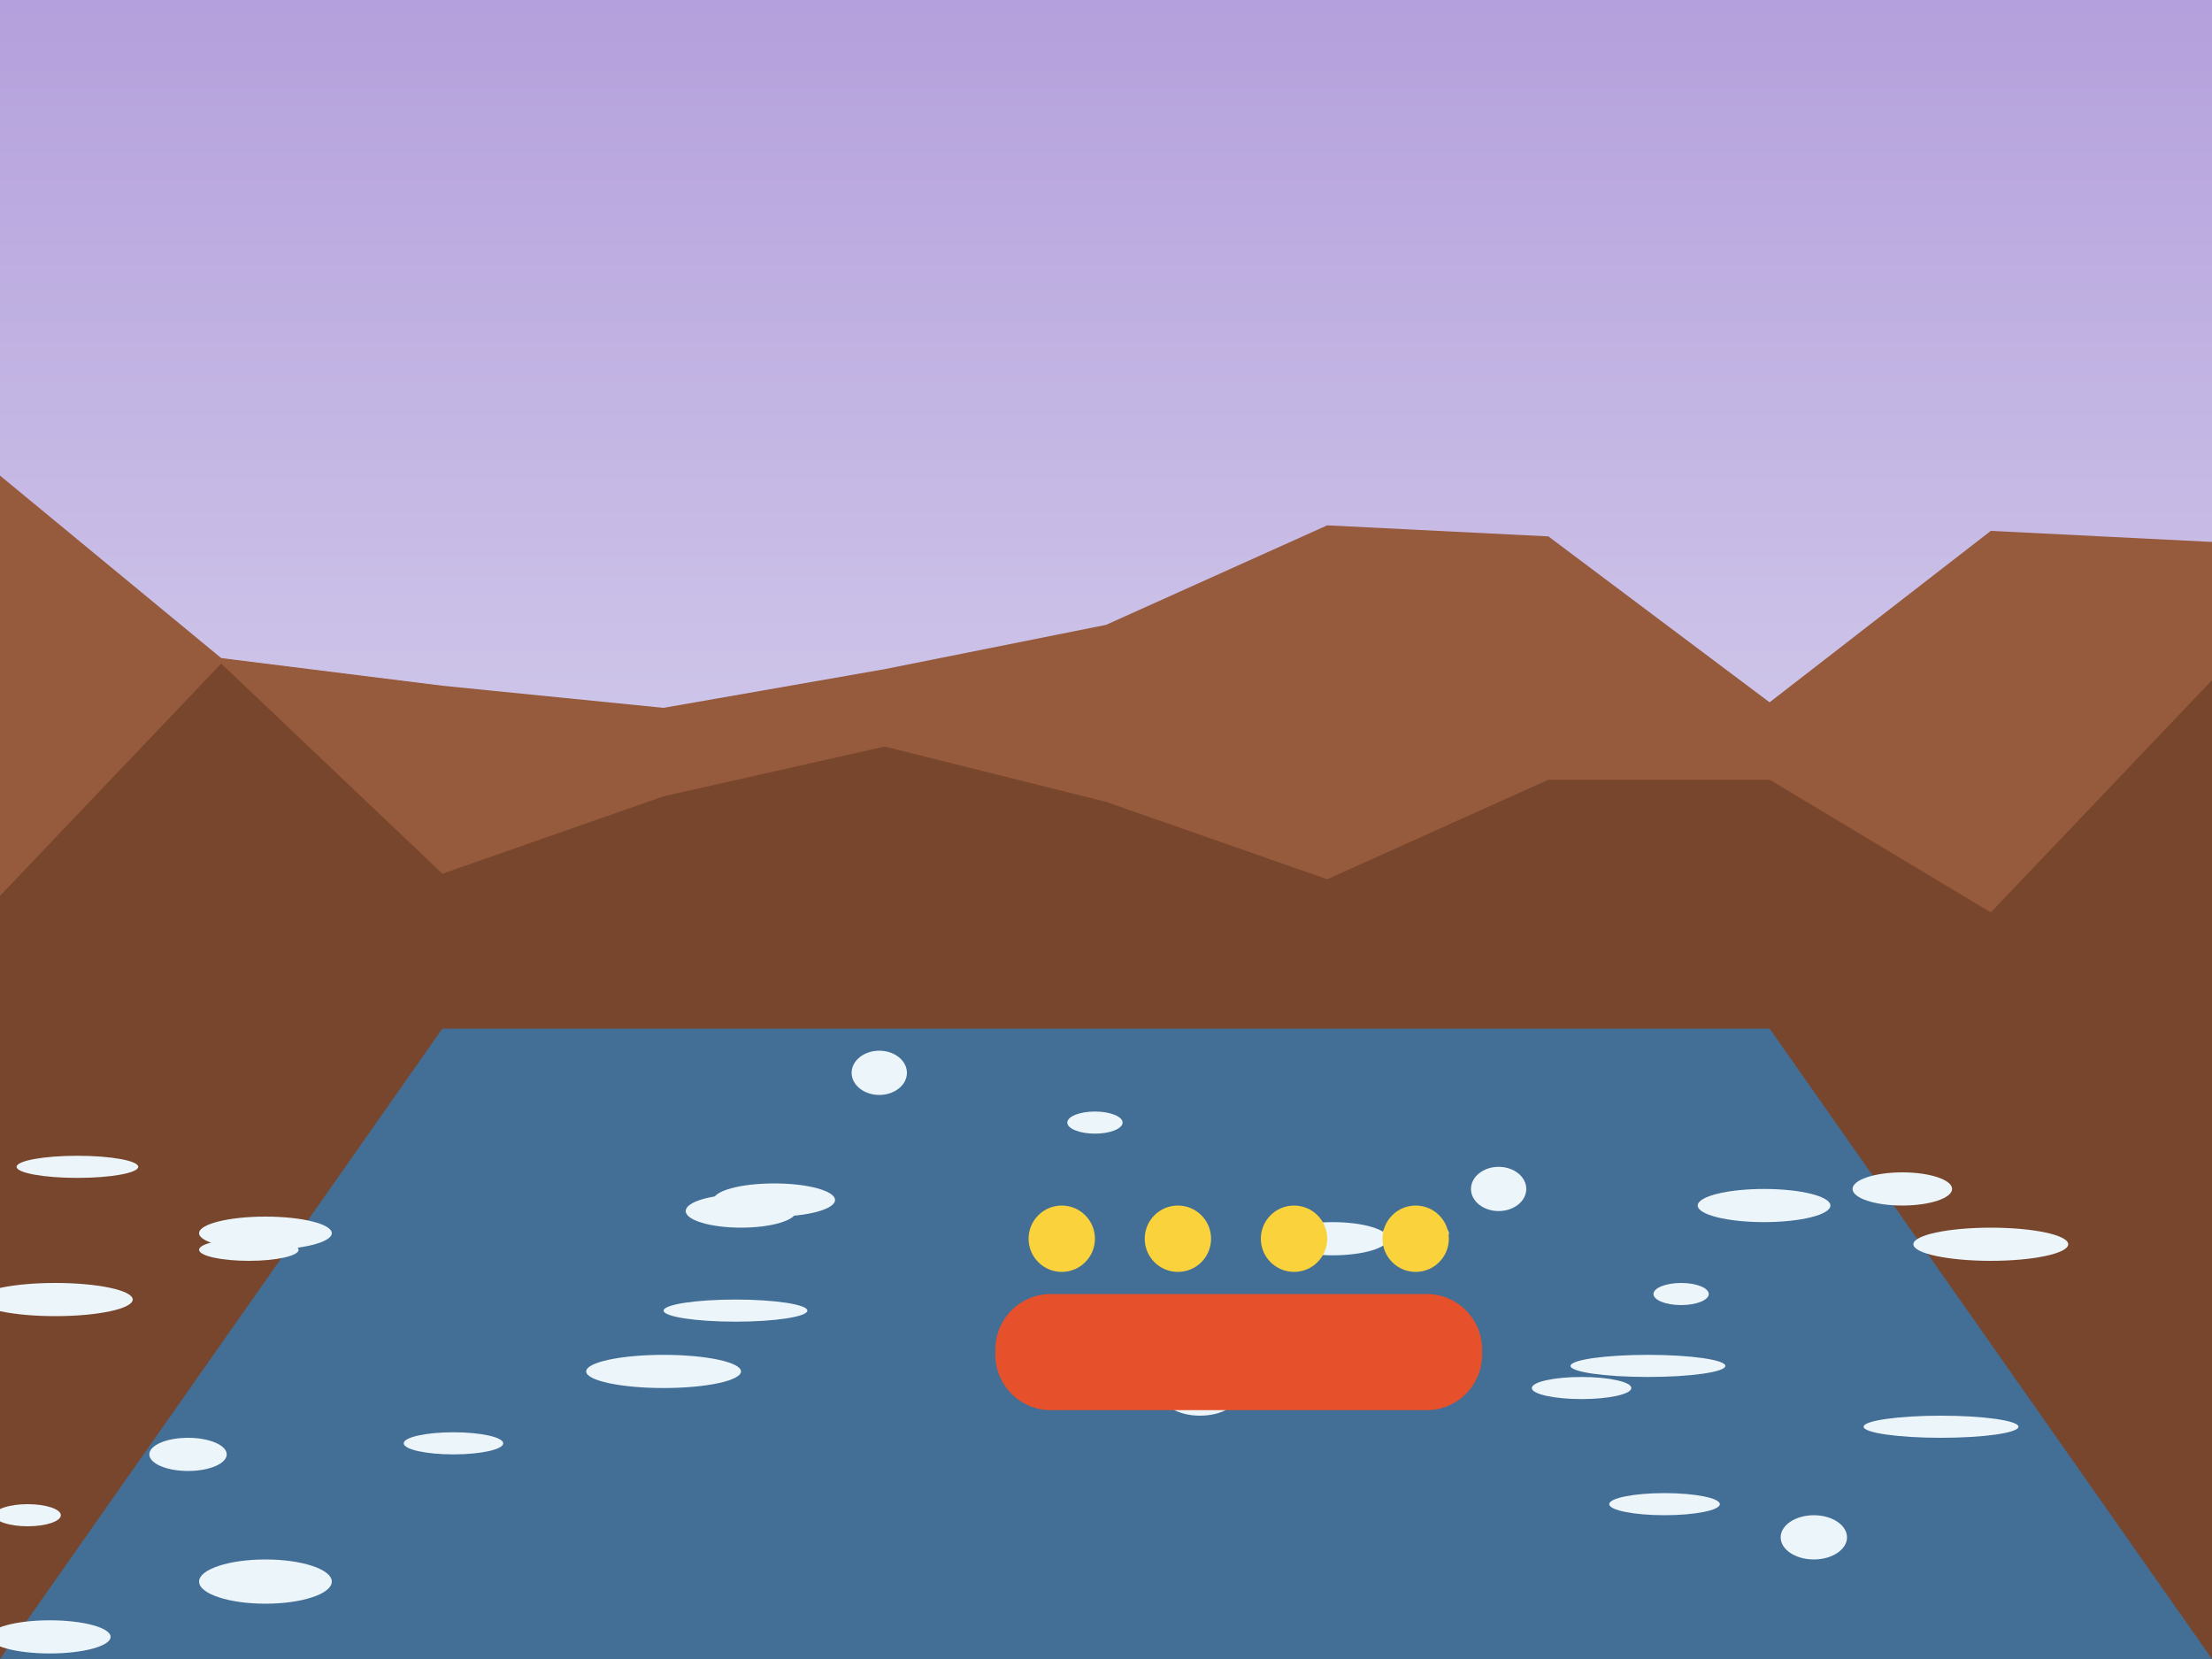
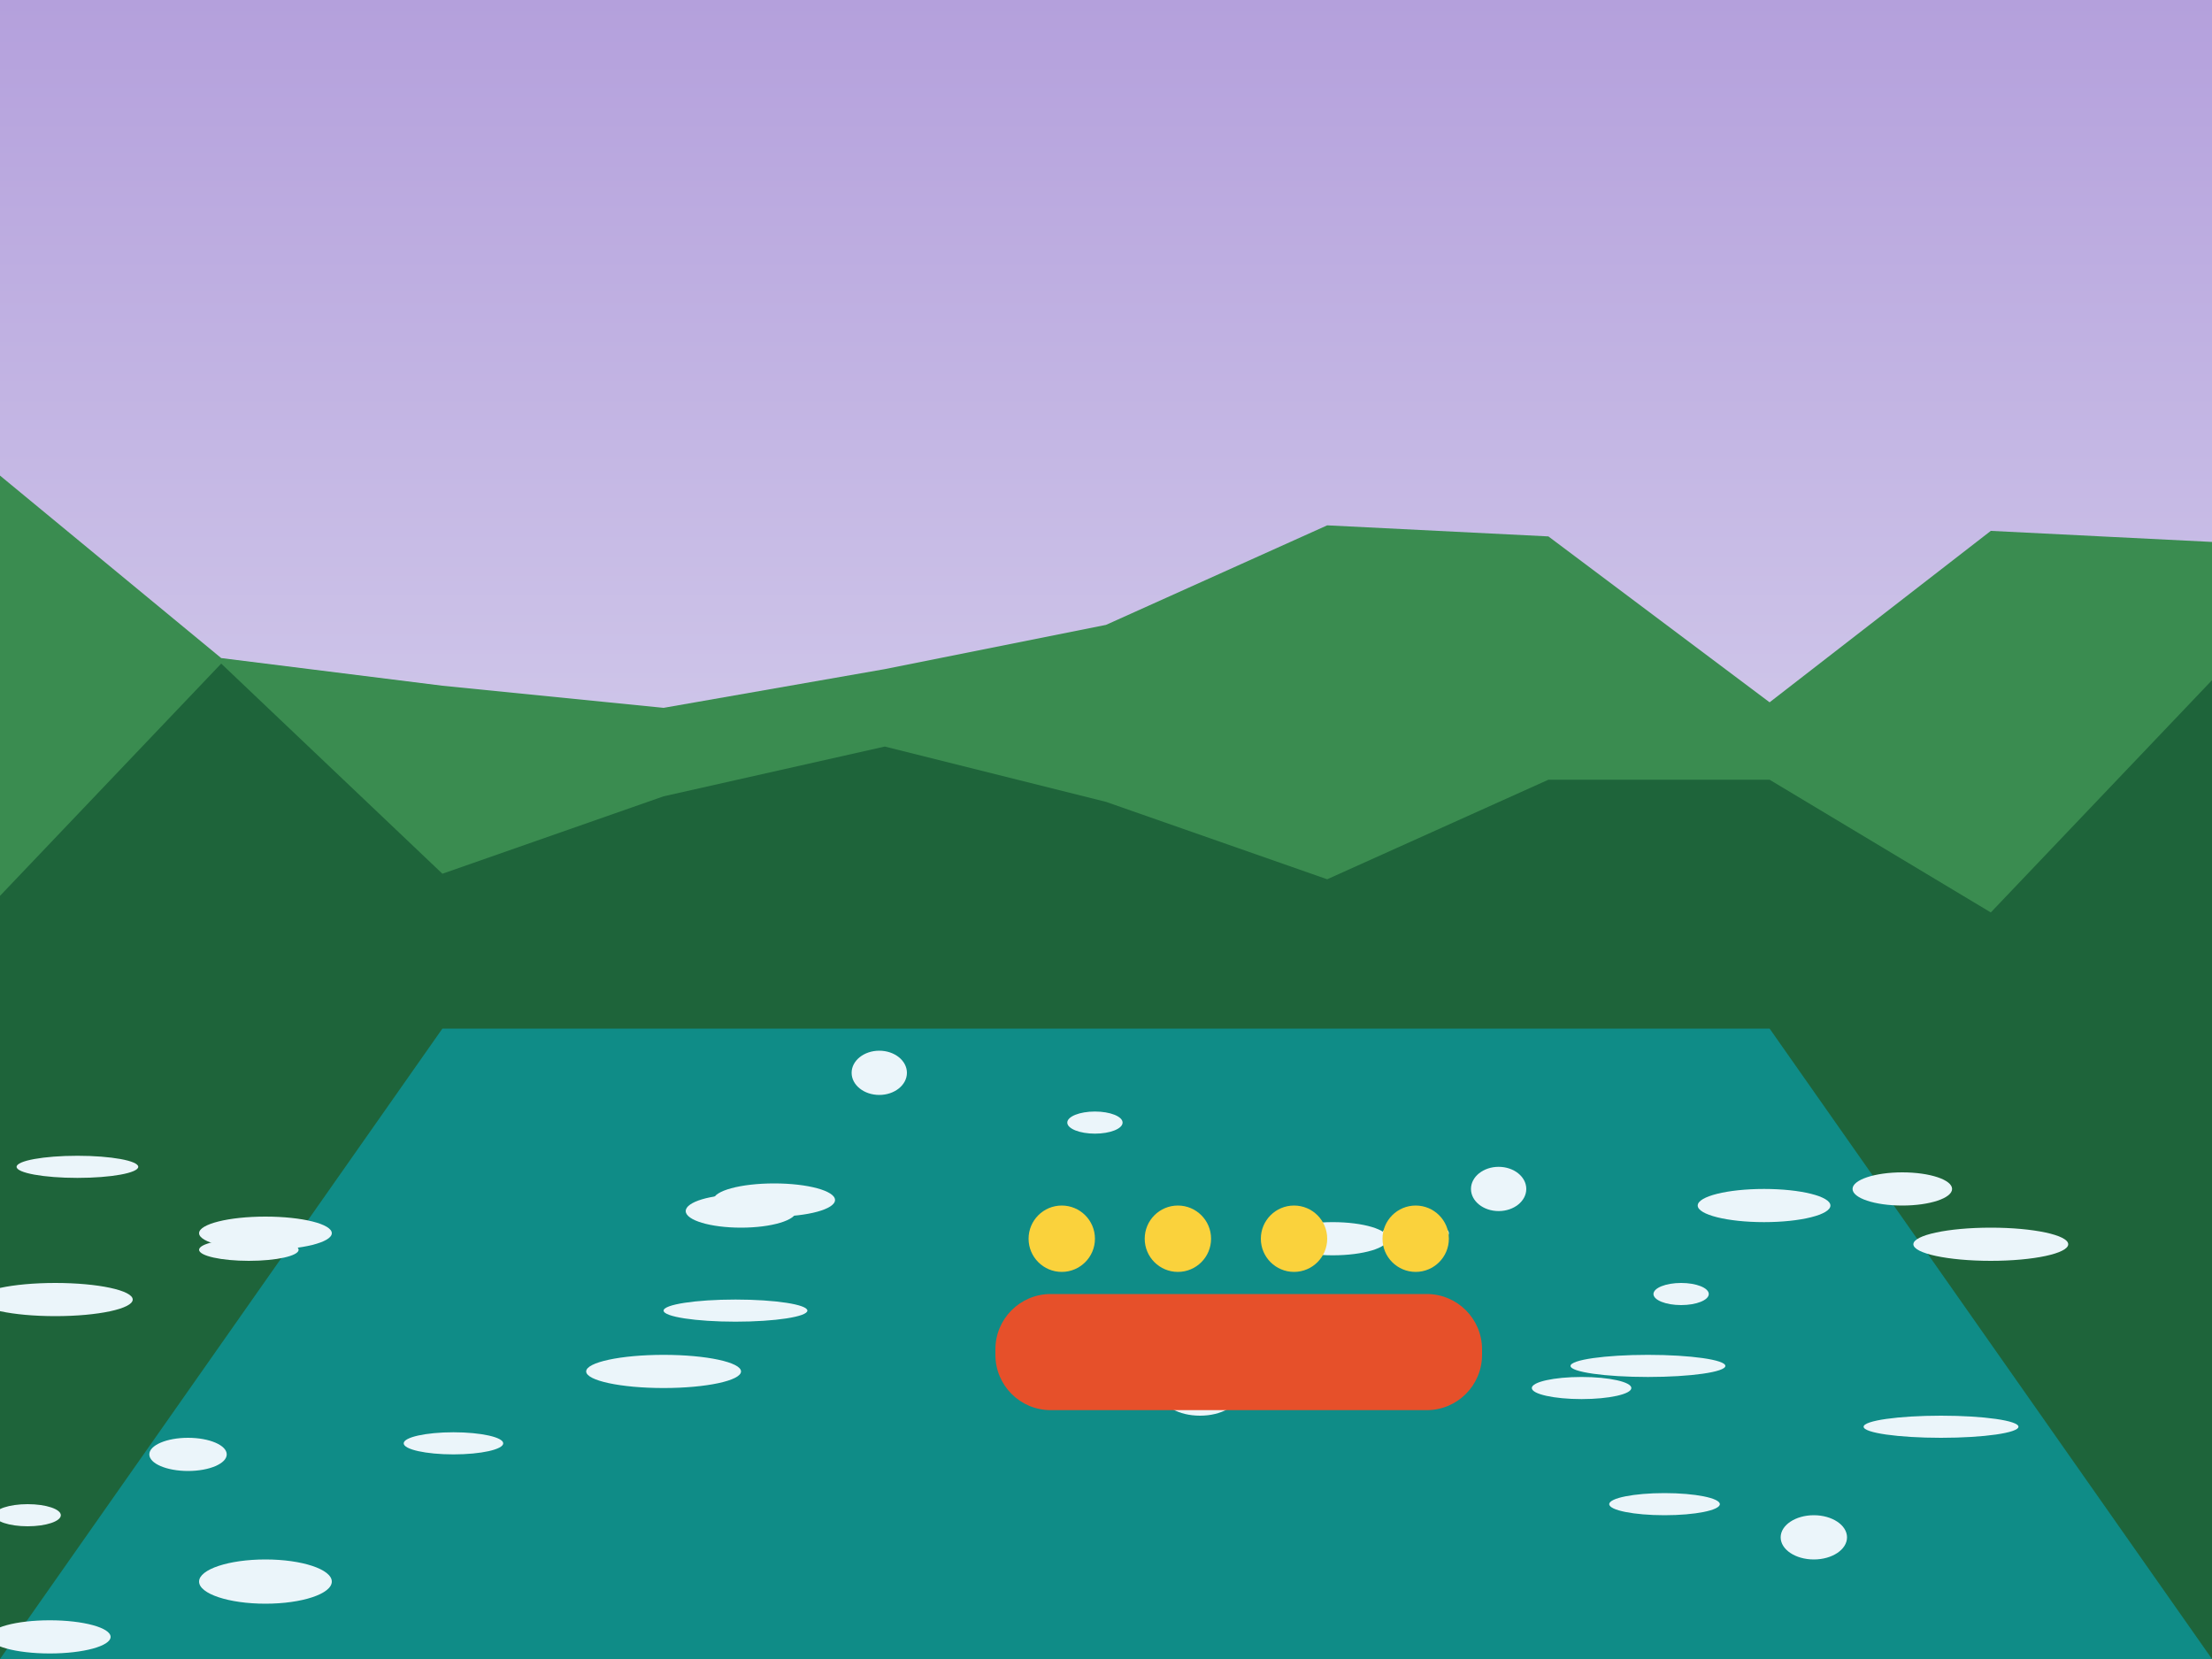
<svg xmlns="http://www.w3.org/2000/svg" viewBox="0 0 400 300" width="400" height="300">
  <defs>
    <linearGradient id="s" x1="0" y1="0" x2="0" y2="1">
      <stop offset="0" stop-color="#b4a0dc" />
      <stop offset="1" stop-color="#f0f5fa" />
    </linearGradient>
  </defs>
  <rect width="400" height="300" fill="url(#s)" />
-   <polygon points="0,300 0,86 40,119 80,124 120,128 160,121 200,113 240,95 280,97 320,127 360,96 400,98 400,300" fill="#965a3c" />
-   <polygon points="0,300 0,162 40,120 80,158 120,144 160,135 200,145 240,159 280,141 320,141 360,165 400,123 400,300" fill="#78462d" />
-   <polygon points="0,300 80,186 320,186 400,300" fill="#436e96" />
+   <polygon points="0,300 0,86 40,119 80,124 120,128 160,121 200,113 240,95 280,97 320,127 360,96 400,98 400,300" fill="#3a8c50" />
+   <polygon points="0,300 0,162 40,120 80,158 120,144 160,135 200,145 240,159 280,141 320,141 360,165 400,123 400,300" fill="#1e643a" />
+   <polygon points="0,300 80,186 320,186 400,300" fill="#0f8c87" />
  <g fill="#ebf5fa">
    <ellipse cx="134" cy="219" rx="10" ry="3" />
    <ellipse cx="133" cy="237" rx="13" ry="2" />
    <ellipse cx="82" cy="261" rx="9" ry="2" />
    <ellipse cx="5" cy="274" rx="6" ry="2" />
    <ellipse cx="304" cy="234" rx="5" ry="2" />
    <ellipse cx="140" cy="217" rx="11" ry="3" />
    <ellipse cx="298" cy="247" rx="14" ry="2" />
    <ellipse cx="328" cy="278" rx="6" ry="4" />
    <ellipse cx="301" cy="272" rx="10" ry="2" />
    <ellipse cx="48" cy="286" rx="12" ry="4" />
    <ellipse cx="344" cy="215" rx="9" ry="3" />
    <ellipse cx="319" cy="218" rx="12" ry="3" />
    <ellipse cx="256" cy="223" rx="6" ry="2" />
    <ellipse cx="45" cy="226" rx="9" ry="2" />
    <ellipse cx="14" cy="211" rx="11" ry="2" />
    <ellipse cx="351" cy="258" rx="14" ry="2" />
    <ellipse cx="217" cy="252" rx="7" ry="4" />
    <ellipse cx="197" cy="249" rx="9" ry="3" />
    <ellipse cx="235" cy="246" rx="11" ry="4" />
    <ellipse cx="48" cy="223" rx="12" ry="3" />
    <ellipse cx="120" cy="248" rx="14" ry="3" />
    <ellipse cx="34" cy="263" rx="7" ry="3" />
    <ellipse cx="360" cy="225" rx="14" ry="3" />
    <ellipse cx="9" cy="296" rx="11" ry="3" />
    <ellipse cx="10" cy="235" rx="14" ry="3" />
    <ellipse cx="241" cy="224" rx="10" ry="3" />
    <ellipse cx="271" cy="215" rx="5" ry="4" />
    <ellipse cx="286" cy="251" rx="9" ry="2" />
    <ellipse cx="198" cy="203" rx="5" ry="2" />
    <ellipse cx="159" cy="194" rx="5" ry="4" />
  </g>
  <rect x="180" y="234" width="88" height="21" rx="10" fill="#e6502a" />
  <g fill="#fad23c">
    <circle cx="192" cy="224" r="6" />
    <circle cx="213" cy="224" r="6" />
    <circle cx="234" cy="224" r="6" />
    <circle cx="256" cy="224" r="6" />
  </g>
</svg>
